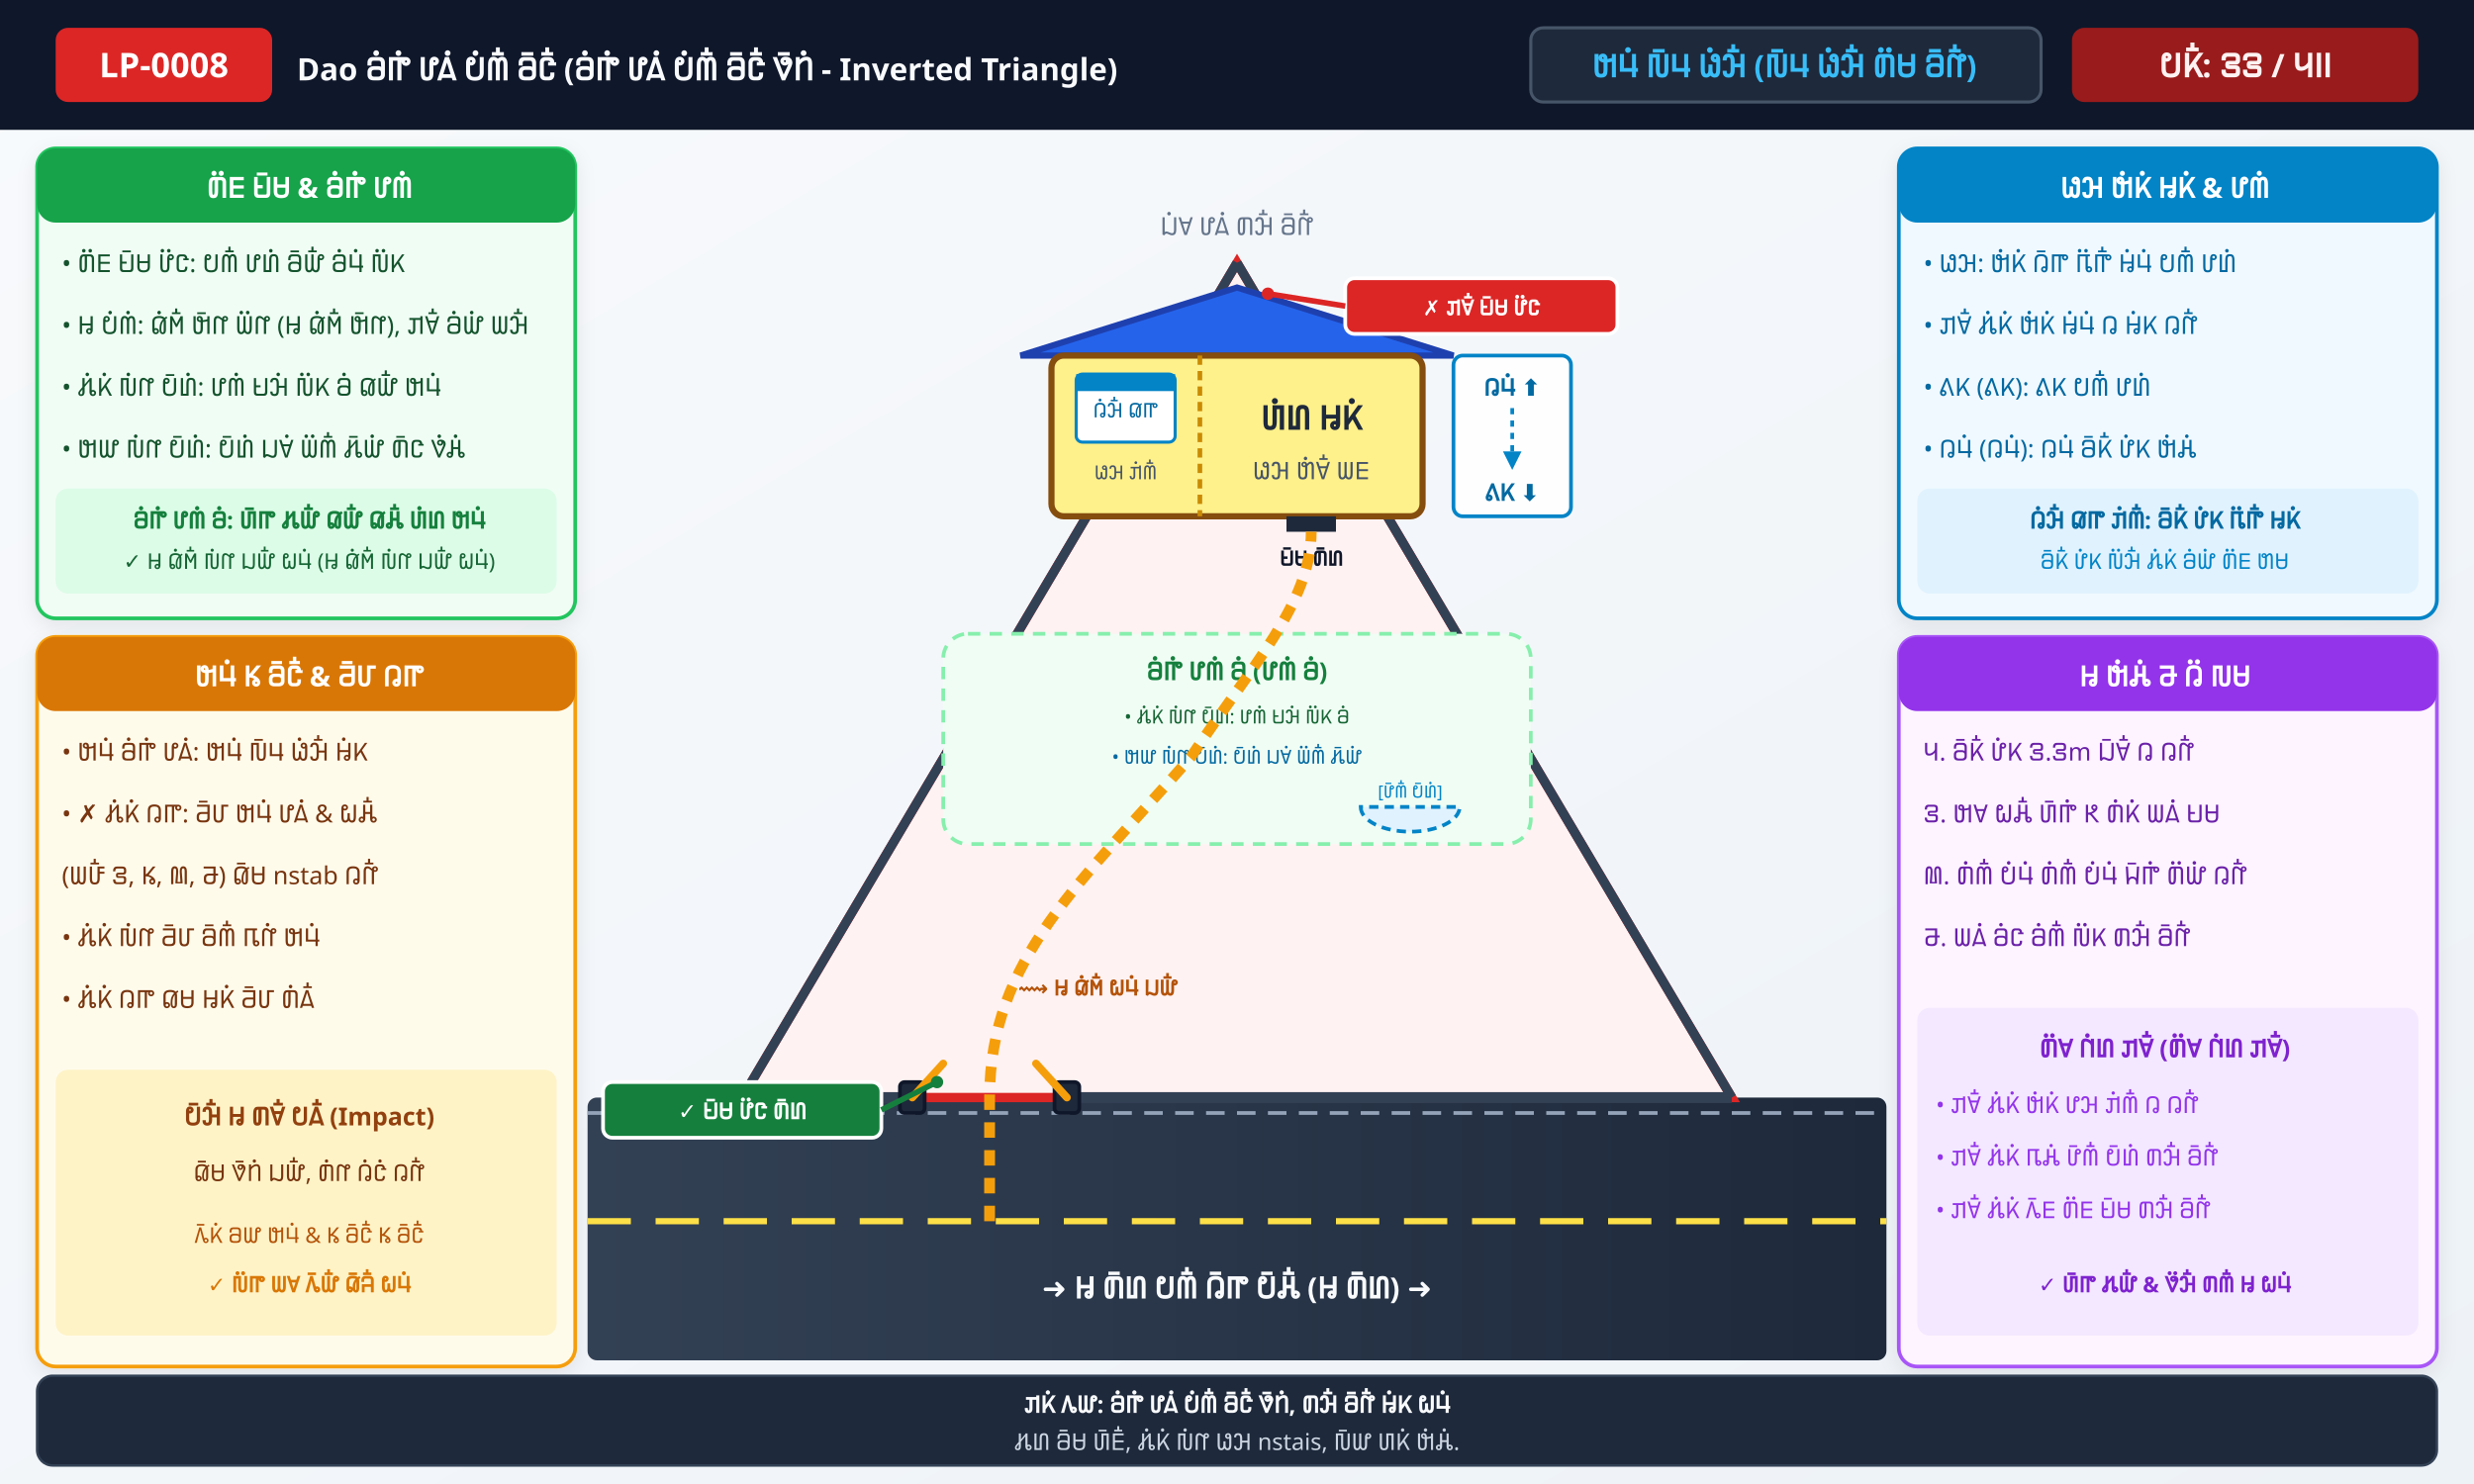
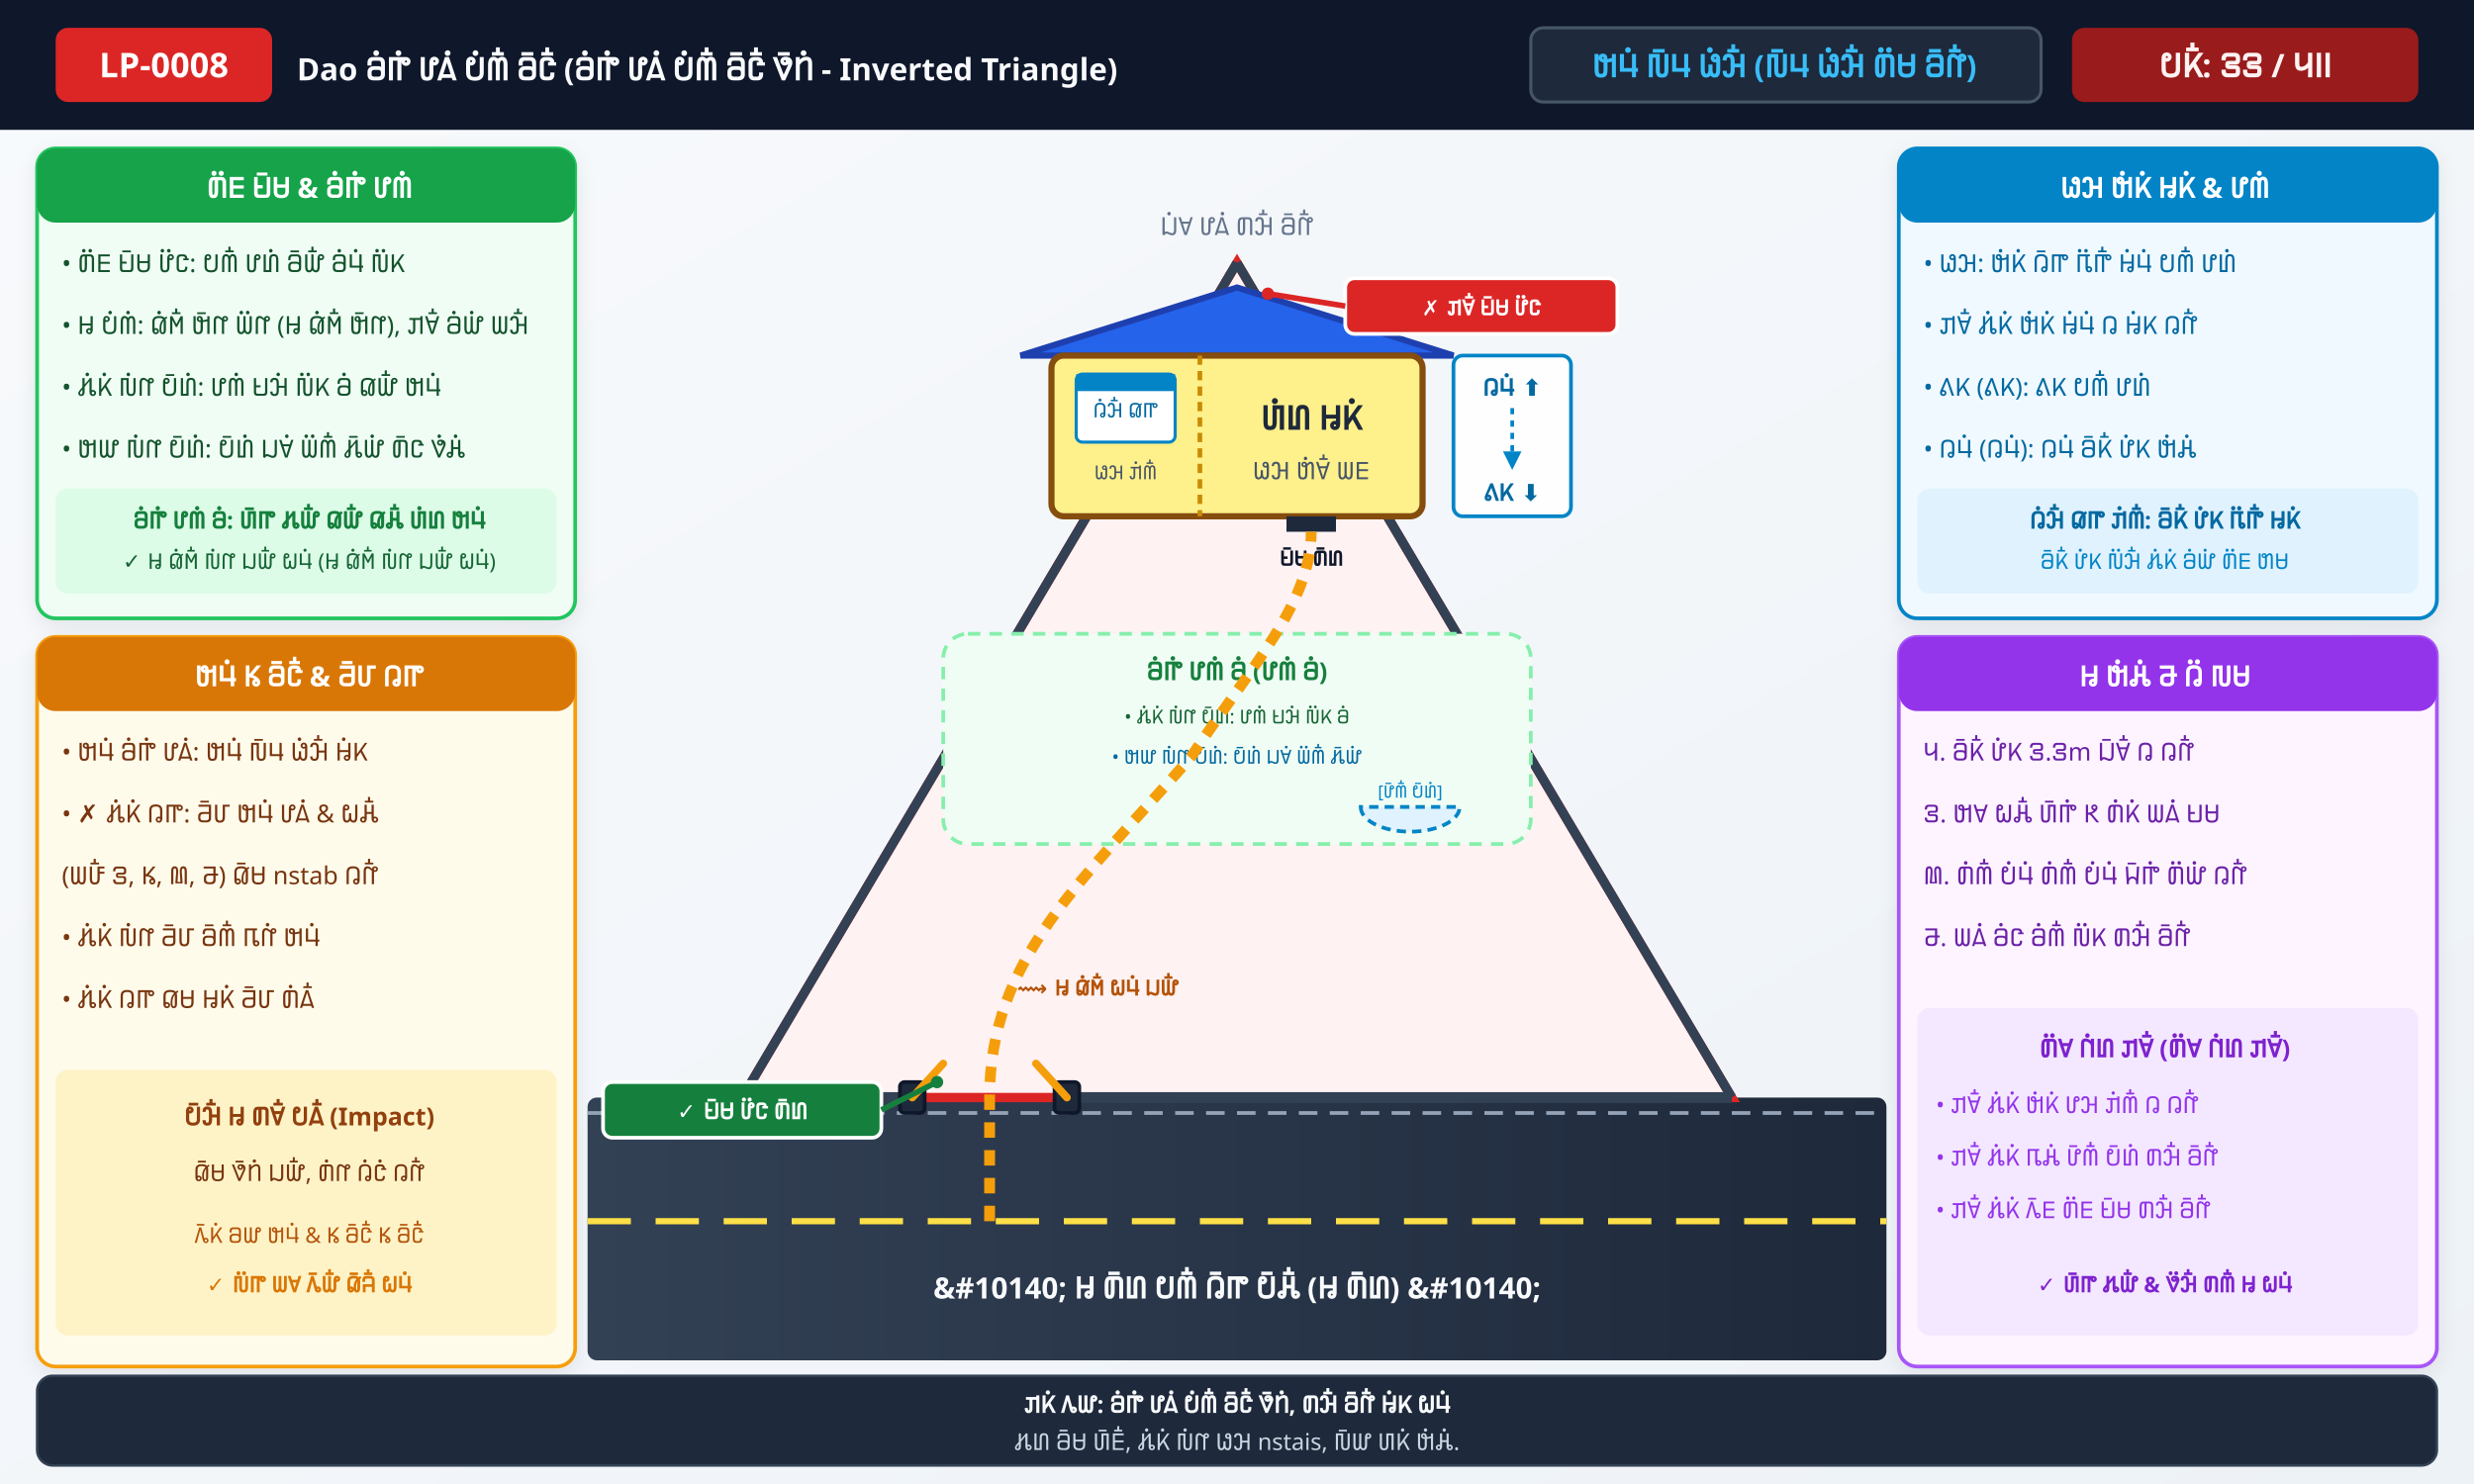
<svg xmlns="http://www.w3.org/2000/svg" viewBox="0 0 800 480" width="800" height="480">
  <defs>
    <linearGradient id="bgGrad" x1="0%" y1="0%" x2="100%" y2="100%">
      <stop offset="0%" stop-color="#F8FAFC" />
      <stop offset="100%" stop-color="#EDF2F7" />
    </linearGradient>
    <linearGradient id="roadGrad" x1="0%" y1="0%" x2="100%" y2="0%">
      <stop offset="0%" stop-color="#334155" />
      <stop offset="100%" stop-color="#1E293B" />
    </linearGradient>
    <filter id="shadow" x="-5%" y="-5%" width="110%" height="110%">
      <feDropShadow dx="0" dy="2" stdDeviation="3" flood-opacity="0.08" />
    </filter>
  </defs>
  <rect width="800" height="480" fill="url(#bgGrad)" />
  <rect x="0" y="0" width="800" height="42" fill="#0F172A" />
  <rect x="18" y="9" width="70" height="24" rx="4" fill="#DC2626" />
-   <text x="53" y="25" font-family="'Noto Sans Pahawh Hmong', sans-serif" font-weight="bold" font-size="11" fill="#FFFFFF" text-anchor="middle">LP-0008</text>
-   <text x="96" y="26" font-family="'Noto Sans Pahawh Hmong', sans-serif" font-weight="bold" font-size="10" fill="#F8FAFC">Dao 𖬖𖬰𖬟𖬰 𖬗𖬮𖬰 𖬈𖬰𖬪𖬵 𖬖𖬲𖬜𖬵 (𖬖𖬰𖬟𖬰 𖬗𖬮𖬰 𖬈𖬰𖬪𖬵 𖬖𖬲𖬜𖬵 𖬀𖬲𖬢𖬰 - Inverted Triangle)</text>
+   <text x="53" y="25" font-family="'Segoe UI', sans-serif" font-weight="bold" font-size="11" fill="#FFFFFF" text-anchor="middle">LP-0008</text>
+   <text x="96" y="26" font-family="'Noto Sans Lao', 'Segoe UI', sans-serif" font-weight="bold" font-size="10" fill="#F8FAFC">Dao 𖬖𖬰𖬟𖬰 𖬗𖬮𖬰 𖬈𖬰𖬪𖬵 𖬖𖬲𖬜𖬵 (𖬖𖬰𖬟𖬰 𖬗𖬮𖬰 𖬈𖬰𖬪𖬵 𖬖𖬲𖬜𖬵 𖬀𖬲𖬢𖬰 - Inverted Triangle)</text>
  <rect x="495" y="9" width="165" height="24" rx="4" fill="#1E293B" stroke="#475569" stroke-width="1" />
-   <text x="577" y="25" font-family="'Noto Sans Pahawh Hmong', sans-serif" font-weight="bold" font-size="10" fill="#38BDF8" text-anchor="middle">𖬓𖬥𖬰 𖬐𖬲𖬥 𖬏𖬰𖬧𖬵 (𖬐𖬲𖬥 𖬏𖬰𖬧𖬵 𖬒𖬶𖬡 𖬖𖬲𖬦𖬵)</text>
+   <text x="577" y="25" font-family="'Noto Sans Lao', 'Segoe UI', sans-serif" font-weight="bold" font-size="10" fill="#38BDF8" text-anchor="middle">𖬓𖬥𖬰 𖬐𖬲𖬥 𖬏𖬰𖬧𖬵 (𖬐𖬲𖬥 𖬏𖬰𖬧𖬵 𖬒𖬶𖬡 𖬖𖬲𖬦𖬵)</text>
  <rect x="670" y="9" width="112" height="24" rx="4" fill="#991B1B" />
-   <text x="726" y="25" font-family="'Noto Sans Pahawh Hmong', sans-serif" font-weight="bold" font-size="10.5" fill="#FEF2F2" text-anchor="middle">𖬈𖬝𖬵: 𖭒𖭒 / 𖭑𖭐𖭐</text>
+   <text x="726" y="25" font-family="'Noto Sans Lao', 'Segoe UI', sans-serif" font-weight="bold" font-size="10.5" fill="#FEF2F2" text-anchor="middle">𖬈𖬝𖬵: 𖭒𖭒 / 𖭑𖭐𖭐</text>
  <rect x="12" y="48" width="174" height="152" rx="6" fill="#F0FDF4" stroke="#22C55E" stroke-width="1.2" filter="url(#shadow)" />
  <rect x="12" y="48" width="174" height="24" rx="6" fill="#16A34A" />
-   <text x="100" y="64" font-family="'Noto Sans Pahawh Hmong', sans-serif" font-weight="bold" font-size="9" fill="#FFFFFF" text-anchor="middle">𖬒𖬶𖬣 𖬌𖬲𖬡 &amp; 𖬖𖬰𖬟𖬰 𖬗𖬪𖬰</text>
-   <text x="20" y="88" font-family="'Noto Sans Pahawh Hmong', sans-serif" font-size="8" fill="#14532D">• 𖬒𖬶𖬣 𖬌𖬲𖬡 𖬗𖬶𖬜: 𖬈𖬪𖬵 𖬗𖬞𖬰 𖬖𖬲𖬤𖬵 𖬖𖬰𖬥𖬰 𖬐𖬶𖬝</text>
-   <text x="20" y="108" font-family="'Noto Sans Pahawh Hmong', sans-serif" font-size="8" fill="#14532D">• 𖬉 𖬈𖬰𖬪𖬰: 𖬅𖬰𖬫𖬵 𖬓𖬲𖬦 𖬑𖬶𖬦 (𖬉 𖬅𖬰𖬫𖬵 𖬓𖬲𖬦), 𖬙𖬯𖬵 𖬖𖬰𖬤𖬰 𖬑𖬧𖬵</text>
-   <text x="20" y="128" font-family="'Noto Sans Pahawh Hmong', sans-serif" font-size="8" fill="#14532D">• 𖬃𖬰𖬝𖬰 𖬐𖬰𖬦 𖬈𖬲𖬞𖬰: 𖬗𖬪𖬰 𖬌𖬧𖬰 𖬐𖬶𖬝 𖬖𖬰 𖬅𖬤𖬵 𖬓𖬥𖬰</text>
-   <text x="20" y="148" font-family="'Noto Sans Pahawh Hmong', sans-serif" font-size="8" fill="#14532D">• 𖬓𖬤 𖬐𖬰𖬦 𖬈𖬲𖬞𖬰: 𖬈𖬲𖬞𖬰 𖬔𖬯𖬰 𖬑𖬶𖬪𖬵 𖬃𖬲𖬤𖬰 𖬒𖬲𖬜 𖬀𖬰𖬩𖬰</text>
+   <text x="100" y="64" font-family="'Noto Sans Lao', 'Segoe UI', sans-serif" font-weight="bold" font-size="9" fill="#FFFFFF" text-anchor="middle">𖬒𖬶𖬣 𖬌𖬲𖬡 &amp; 𖬖𖬰𖬟𖬰 𖬗𖬪𖬰</text>
+   <text x="20" y="88" font-family="'Noto Sans Lao', 'Segoe UI', sans-serif" font-size="8" fill="#14532D">• 𖬒𖬶𖬣 𖬌𖬲𖬡 𖬗𖬶𖬜: 𖬈𖬪𖬵 𖬗𖬞𖬰 𖬖𖬲𖬤𖬵 𖬖𖬰𖬥𖬰 𖬐𖬶𖬝</text>
+   <text x="20" y="108" font-family="'Noto Sans Lao', 'Segoe UI', sans-serif" font-size="8" fill="#14532D">• 𖬉 𖬈𖬰𖬪𖬰: 𖬅𖬰𖬫𖬵 𖬓𖬲𖬦 𖬑𖬶𖬦 (𖬉 𖬅𖬰𖬫𖬵 𖬓𖬲𖬦), 𖬙𖬯𖬵 𖬖𖬰𖬤𖬰 𖬑𖬧𖬵</text>
+   <text x="20" y="128" font-family="'Noto Sans Lao', 'Segoe UI', sans-serif" font-size="8" fill="#14532D">• 𖬃𖬰𖬝𖬰 𖬐𖬰𖬦 𖬈𖬲𖬞𖬰: 𖬗𖬪𖬰 𖬌𖬧𖬰 𖬐𖬶𖬝 𖬖𖬰 𖬅𖬤𖬵 𖬓𖬥𖬰</text>
+   <text x="20" y="148" font-family="'Noto Sans Lao', 'Segoe UI', sans-serif" font-size="8" fill="#14532D">• 𖬓𖬤 𖬐𖬰𖬦 𖬈𖬲𖬞𖬰: 𖬈𖬲𖬞𖬰 𖬔𖬯𖬰 𖬑𖬶𖬪𖬵 𖬃𖬲𖬤𖬰 𖬒𖬲𖬜 𖬀𖬰𖬩𖬰</text>
  <rect x="18" y="158" width="162" height="34" rx="4" fill="#DCFCE7" />
-   <text x="100" y="171" font-family="'Noto Sans Pahawh Hmong', sans-serif" font-weight="bold" font-size="7.5" fill="#15803D" text-anchor="middle">𖬖𖬰𖬟𖬰 𖬗𖬪𖬰 𖬖𖬰: 𖬆𖬲𖬟 𖬃𖬤𖬵 𖬅𖬤𖬵 𖬅𖬩𖬵 𖬆𖬰𖬞 𖬓𖬥𖬰</text>
-   <text x="100" y="184" font-family="'Noto Sans Pahawh Hmong', sans-serif" font-size="7" fill="#166534" text-anchor="middle">✓ 𖬉 𖬅𖬰𖬫𖬵 𖬐𖬰𖬦 𖬔𖬤𖬵 𖬍𖬥𖬰 (𖬉 𖬅𖬰𖬫𖬵 𖬐𖬰𖬦 𖬔𖬤𖬵 𖬍𖬥𖬰)</text>
+   <text x="100" y="171" font-family="'Noto Sans Lao', 'Segoe UI', sans-serif" font-weight="bold" font-size="7.5" fill="#15803D" text-anchor="middle">𖬖𖬰𖬟𖬰 𖬗𖬪𖬰 𖬖𖬰: 𖬆𖬲𖬟 𖬃𖬤𖬵 𖬅𖬤𖬵 𖬅𖬩𖬵 𖬆𖬰𖬞 𖬓𖬥𖬰</text>
+   <text x="100" y="184" font-family="'Noto Sans Lao', 'Segoe UI', sans-serif" font-size="7" fill="#166534" text-anchor="middle">✓ 𖬉 𖬅𖬰𖬫𖬵 𖬐𖬰𖬦 𖬔𖬤𖬵 𖬍𖬥𖬰 (𖬉 𖬅𖬰𖬫𖬵 𖬐𖬰𖬦 𖬔𖬤𖬵 𖬍𖬥𖬰)</text>
  <rect x="12" y="206" width="174" height="236" rx="6" fill="#FFFBEB" stroke="#F59E0B" stroke-width="1.2" filter="url(#shadow)" />
  <rect x="12" y="206" width="174" height="24" rx="6" fill="#D97706" />
-   <text x="100" y="222" font-family="'Noto Sans Pahawh Hmong', sans-serif" font-weight="bold" font-size="9" fill="#FFFFFF" text-anchor="middle">𖬓𖬥𖬰 𖭘 𖬖𖬲𖬜𖬵 &amp; 𖬁𖬲𖬬 𖬄𖬟</text>
-   <text x="20" y="246" font-family="'Noto Sans Pahawh Hmong', sans-serif" font-size="8" fill="#78350F">• 𖬓𖬥𖬰 𖬖𖬰𖬟𖬰 𖬗𖬮𖬰: 𖬓𖬥𖬰 𖬐𖬲𖬥 𖬏𖬰𖬧𖬵 𖬉𖬰𖬝</text>
-   <text x="20" y="266" font-family="'Noto Sans Pahawh Hmong', sans-serif" font-size="8" fill="#78350F">• ✗ 𖬃𖬰𖬝𖬰 𖬄𖬟: 𖬁𖬲𖬬 𖬓𖬥𖬰 𖬗𖬮𖬰 &amp; 𖬍𖬩𖬵</text>
-   <text x="20" y="286" font-family="'Noto Sans Pahawh Hmong', sans-serif" font-size="8" fill="#78350F">(𖬑𖬠𖬵 𖭒, 𖭘, 𖭓, 𖭔) 𖬅𖬲𖬡 nstab 𖬄𖬦𖬵</text>
-   <text x="20" y="306" font-family="'Noto Sans Pahawh Hmong', sans-serif" font-size="8" fill="#78350F">• 𖬃𖬰𖬝𖬰 𖬐𖬰𖬦 𖬁𖬲𖬬 𖬖𖬲𖬪𖬵 𖬎𖬦𖬰 𖬓𖬥𖬰</text>
-   <text x="20" y="326" font-family="'Noto Sans Pahawh Hmong', sans-serif" font-size="8" fill="#78350F">• 𖬃𖬰𖬝𖬰 𖬄𖬟 𖬅𖬡 𖬉𖬝𖬰 𖬁𖬲𖬬 𖬒𖬰𖬮𖬵</text>
+   <text x="100" y="222" font-family="'Noto Sans Lao', 'Segoe UI', sans-serif" font-weight="bold" font-size="9" fill="#FFFFFF" text-anchor="middle">𖬓𖬥𖬰 𖭘 𖬖𖬲𖬜𖬵 &amp; 𖬁𖬲𖬬 𖬄𖬟</text>
+   <text x="20" y="246" font-family="'Noto Sans Lao', 'Segoe UI', sans-serif" font-size="8" fill="#78350F">• 𖬓𖬥𖬰 𖬖𖬰𖬟𖬰 𖬗𖬮𖬰: 𖬓𖬥𖬰 𖬐𖬲𖬥 𖬏𖬰𖬧𖬵 𖬉𖬰𖬝</text>
+   <text x="20" y="266" font-family="'Noto Sans Lao', 'Segoe UI', sans-serif" font-size="8" fill="#78350F">• ✗ 𖬃𖬰𖬝𖬰 𖬄𖬟: 𖬁𖬲𖬬 𖬓𖬥𖬰 𖬗𖬮𖬰 &amp; 𖬍𖬩𖬵</text>
+   <text x="20" y="286" font-family="'Noto Sans Lao', 'Segoe UI', sans-serif" font-size="8" fill="#78350F">(𖬑𖬠𖬵 𖭒, 𖭘, 𖭓, 𖭔) 𖬅𖬲𖬡 nstab 𖬄𖬦𖬵</text>
+   <text x="20" y="306" font-family="'Noto Sans Lao', 'Segoe UI', sans-serif" font-size="8" fill="#78350F">• 𖬃𖬰𖬝𖬰 𖬐𖬰𖬦 𖬁𖬲𖬬 𖬖𖬲𖬪𖬵 𖬎𖬦𖬰 𖬓𖬥𖬰</text>
+   <text x="20" y="326" font-family="'Noto Sans Lao', 'Segoe UI', sans-serif" font-size="8" fill="#78350F">• 𖬃𖬰𖬝𖬰 𖬄𖬟 𖬅𖬡 𖬉𖬝𖬰 𖬁𖬲𖬬 𖬒𖬰𖬮𖬵</text>
  <rect x="18" y="346" width="162" height="86" rx="4" fill="#FEF3C7" />
-   <text x="100" y="364" font-family="'Noto Sans Pahawh Hmong', sans-serif" font-weight="bold" font-size="8" fill="#92400E" text-anchor="middle">𖬈𖬲𖬧𖬵 𖬉 𖬒𖬯𖬵 𖬈𖬮𖬵 (Impact)</text>
-   <text x="100" y="382" font-family="'Noto Sans Pahawh Hmong', sans-serif" font-size="7.5" fill="#78350F" text-anchor="middle">𖬅𖬲𖬡 𖬀𖬲𖬢𖬰 𖬔𖬤𖬵, 𖬒𖬰𖬦 𖬄𖬰𖬜𖬰 𖬄𖬦𖬵</text>
-   <text x="100" y="402" font-family="'Noto Sans Pahawh Hmong', sans-serif" font-size="7" fill="#B45309" text-anchor="middle">𖬂𖬲𖬝𖬰 𖬖𖬤 𖬓𖬥𖬰 &amp; 𖭘 𖬖𖬲𖬜𖬵 𖭘 𖬖𖬲𖬜𖬵</text>
-   <text x="100" y="418" font-family="'Noto Sans Pahawh Hmong', sans-serif" font-weight="bold" font-size="7" fill="#D97706" text-anchor="middle">✓ 𖬐𖬶𖬟 𖬑𖬯 𖬂𖬲𖬤𖬵 𖬅𖬲𖬨𖬵 𖬍𖬥𖬰</text>
+   <text x="100" y="364" font-family="'Noto Sans Lao', 'Segoe UI', sans-serif" font-weight="bold" font-size="8" fill="#92400E" text-anchor="middle">𖬈𖬲𖬧𖬵 𖬉 𖬒𖬯𖬵 𖬈𖬮𖬵 (Impact)</text>
+   <text x="100" y="382" font-family="'Noto Sans Lao', 'Segoe UI', sans-serif" font-size="7.5" fill="#78350F" text-anchor="middle">𖬅𖬲𖬡 𖬀𖬲𖬢𖬰 𖬔𖬤𖬵, 𖬒𖬰𖬦 𖬄𖬰𖬜𖬰 𖬄𖬦𖬵</text>
+   <text x="100" y="402" font-family="'Noto Sans Lao', 'Segoe UI', sans-serif" font-size="7" fill="#B45309" text-anchor="middle">𖬂𖬲𖬝𖬰 𖬖𖬤 𖬓𖬥𖬰 &amp; 𖭘 𖬖𖬲𖬜𖬵 𖭘 𖬖𖬲𖬜𖬵</text>
+   <text x="100" y="418" font-family="'Noto Sans Lao', 'Segoe UI', sans-serif" font-weight="bold" font-size="7" fill="#D97706" text-anchor="middle">✓ 𖬐𖬶𖬟 𖬑𖬯 𖬂𖬲𖬤𖬵 𖬅𖬲𖬨𖬵 𖬍𖬥𖬰</text>
  <rect x="614" y="48" width="174" height="152" rx="6" fill="#F0F9FF" stroke="#0284C7" stroke-width="1.2" filter="url(#shadow)" />
  <rect x="614" y="48" width="174" height="24" rx="6" fill="#0284C7" />
-   <text x="700" y="64" font-family="'Noto Sans Pahawh Hmong', sans-serif" font-weight="bold" font-size="9" fill="#FFFFFF" text-anchor="middle">𖬏𖬧 𖬓𖬰𖬝𖬰 𖬉𖬝𖬰 &amp; 𖬗𖬪𖬰</text>
-   <text x="622" y="88" font-family="'Noto Sans Pahawh Hmong', sans-serif" font-size="8" fill="#0369A1">• 𖬏𖬧: 𖬓𖬰𖬝𖬰 𖬄𖬲𖬟 𖬎𖬶𖬟𖬵 𖬉𖬰𖬥𖬰 𖬈𖬪𖬵 𖬗𖬞𖬰</text>
-   <text x="622" y="108" font-family="'Noto Sans Pahawh Hmong', sans-serif" font-size="8" fill="#0369A1">• 𖬙𖬯𖬵 𖬃𖬰𖬝𖬰 𖬓𖬰𖬝𖬰 𖬉𖬰𖬥𖬰 𖬄 𖬉𖬰𖬝 𖬄𖬦𖬵</text>
-   <text x="622" y="128" font-family="'Noto Sans Pahawh Hmong', sans-serif" font-size="8" fill="#0369A1">• 𖬕𖬝 (𖬕𖬝): 𖬕𖬝 𖬈𖬪𖬵 𖬗𖬞𖬰</text>
-   <text x="622" y="148" font-family="'Noto Sans Pahawh Hmong', sans-serif" font-size="8" fill="#0369A1">• 𖬄𖬥𖬰 (𖬄𖬥𖬰): 𖬄𖬥𖬰 𖬖𖬲𖬝𖬵 𖬗𖬰𖬝 𖬓𖬰𖬩𖬰</text>
+   <text x="700" y="64" font-family="'Noto Sans Lao', 'Segoe UI', sans-serif" font-weight="bold" font-size="9" fill="#FFFFFF" text-anchor="middle">𖬏𖬧 𖬓𖬰𖬝𖬰 𖬉𖬝𖬰 &amp; 𖬗𖬪𖬰</text>
+   <text x="622" y="88" font-family="'Noto Sans Lao', 'Segoe UI', sans-serif" font-size="8" fill="#0369A1">• 𖬏𖬧: 𖬓𖬰𖬝𖬰 𖬄𖬲𖬟 𖬎𖬶𖬟𖬵 𖬉𖬰𖬥𖬰 𖬈𖬪𖬵 𖬗𖬞𖬰</text>
+   <text x="622" y="108" font-family="'Noto Sans Lao', 'Segoe UI', sans-serif" font-size="8" fill="#0369A1">• 𖬙𖬯𖬵 𖬃𖬰𖬝𖬰 𖬓𖬰𖬝𖬰 𖬉𖬰𖬥𖬰 𖬄 𖬉𖬰𖬝 𖬄𖬦𖬵</text>
+   <text x="622" y="128" font-family="'Noto Sans Lao', 'Segoe UI', sans-serif" font-size="8" fill="#0369A1">• 𖬕𖬝 (𖬕𖬝): 𖬕𖬝 𖬈𖬪𖬵 𖬗𖬞𖬰</text>
+   <text x="622" y="148" font-family="'Noto Sans Lao', 'Segoe UI', sans-serif" font-size="8" fill="#0369A1">• 𖬄𖬥𖬰 (𖬄𖬥𖬰): 𖬄𖬥𖬰 𖬖𖬲𖬝𖬵 𖬗𖬰𖬝 𖬓𖬰𖬩𖬰</text>
  <rect x="620" y="158" width="162" height="34" rx="4" fill="#E0F2FE" />
-   <text x="700" y="171" font-family="'Noto Sans Pahawh Hmong', sans-serif" font-weight="bold" font-size="7.5" fill="#0369A1" text-anchor="middle">𖬄𖬰𖬧𖬵 𖬅𖬟 𖬙𖬰𖬪𖬵: 𖬖𖬲𖬝𖬵 𖬗𖬰𖬝 𖬎𖬶𖬟𖬵 𖬉𖬝𖬰</text>
-   <text x="700" y="184" font-family="'Noto Sans Pahawh Hmong', sans-serif" font-size="7" fill="#0284C7" text-anchor="middle">𖬖𖬲𖬝𖬵 𖬗𖬰𖬝 𖬐𖬶𖬧𖬵 𖬃𖬰𖬝𖬰 𖬖𖬰𖬤𖬰 𖬒𖬶𖬣 𖬋𖬡</text>
+   <text x="700" y="171" font-family="'Noto Sans Lao', 'Segoe UI', sans-serif" font-weight="bold" font-size="7.5" fill="#0369A1" text-anchor="middle">𖬄𖬰𖬧𖬵 𖬅𖬟 𖬙𖬰𖬪𖬵: 𖬖𖬲𖬝𖬵 𖬗𖬰𖬝 𖬎𖬶𖬟𖬵 𖬉𖬝𖬰</text>
+   <text x="700" y="184" font-family="'Noto Sans Lao', 'Segoe UI', sans-serif" font-size="7" fill="#0284C7" text-anchor="middle">𖬖𖬲𖬝𖬵 𖬗𖬰𖬝 𖬐𖬶𖬧𖬵 𖬃𖬰𖬝𖬰 𖬖𖬰𖬤𖬰 𖬒𖬶𖬣 𖬋𖬡</text>
  <rect x="614" y="206" width="174" height="236" rx="6" fill="#FDF4FF" stroke="#A855F7" stroke-width="1.2" filter="url(#shadow)" />
  <rect x="614" y="206" width="174" height="24" rx="6" fill="#9333EA" />
-   <text x="700" y="222" font-family="'Noto Sans Pahawh Hmong', sans-serif" font-weight="bold" font-size="9" fill="#FFFFFF" text-anchor="middle">𖬉 𖬓𖬰𖬩𖬰 𖭔 𖬄𖬶 𖬐𖬡</text>
-   <text x="622" y="246" font-family="'Noto Sans Pahawh Hmong', sans-serif" font-size="8" fill="#6B21A8">𖭑. 𖬖𖬲𖬝𖬵 𖬗𖬰𖬝 𖭒.𖭒m 𖬔𖬲𖬯𖬵 𖬄 𖬄𖬦𖬵</text>
-   <text x="622" y="266" font-family="'Noto Sans Pahawh Hmong', sans-serif" font-size="8" fill="#6B21A8">𖭒. 𖬓𖬯 𖬍𖬩𖬵 𖬆𖬲𖬟𖬰 𖭗 𖬒𖬰𖬝𖬰 𖬑𖬮𖬰 𖬌𖬡</text>
-   <text x="622" y="286" font-family="'Noto Sans Pahawh Hmong', sans-serif" font-size="8" fill="#6B21A8">𖭓. 𖬒𖬰𖬪𖬵 𖬈𖬰𖬥𖬰 𖬒𖬰𖬪𖬵 𖬈𖬰𖬥𖬰 𖬊𖬲𖬟𖬰 𖬒𖬶𖬤𖬰 𖬄𖬦𖬵</text>
-   <text x="622" y="306" font-family="'Noto Sans Pahawh Hmong', sans-serif" font-size="8" fill="#6B21A8">𖭔. 𖬑𖬮𖬰 𖬖𖬰𖬜 𖬖𖬰𖬪𖬵 𖬐𖬶𖬝 𖬒𖬧𖬵 𖬖𖬲𖬦𖬵</text>
+   <text x="700" y="222" font-family="'Noto Sans Lao', 'Segoe UI', sans-serif" font-weight="bold" font-size="9" fill="#FFFFFF" text-anchor="middle">𖬉 𖬓𖬰𖬩𖬰 𖭔 𖬄𖬶 𖬐𖬡</text>
+   <text x="622" y="246" font-family="'Noto Sans Lao', 'Segoe UI', sans-serif" font-size="8" fill="#6B21A8">𖭑. 𖬖𖬲𖬝𖬵 𖬗𖬰𖬝 𖭒.𖭒m 𖬔𖬲𖬯𖬵 𖬄 𖬄𖬦𖬵</text>
+   <text x="622" y="266" font-family="'Noto Sans Lao', 'Segoe UI', sans-serif" font-size="8" fill="#6B21A8">𖭒. 𖬓𖬯 𖬍𖬩𖬵 𖬆𖬲𖬟𖬰 𖭗 𖬒𖬰𖬝𖬰 𖬑𖬮𖬰 𖬌𖬡</text>
+   <text x="622" y="286" font-family="'Noto Sans Lao', 'Segoe UI', sans-serif" font-size="8" fill="#6B21A8">𖭓. 𖬒𖬰𖬪𖬵 𖬈𖬰𖬥𖬰 𖬒𖬰𖬪𖬵 𖬈𖬰𖬥𖬰 𖬊𖬲𖬟𖬰 𖬒𖬶𖬤𖬰 𖬄𖬦𖬵</text>
+   <text x="622" y="306" font-family="'Noto Sans Lao', 'Segoe UI', sans-serif" font-size="8" fill="#6B21A8">𖭔. 𖬑𖬮𖬰 𖬖𖬰𖬜 𖬖𖬰𖬪𖬵 𖬐𖬶𖬝 𖬒𖬧𖬵 𖬖𖬲𖬦𖬵</text>
  <rect x="620" y="326" width="162" height="106" rx="4" fill="#F3E8FF" />
-   <text x="700" y="342" font-family="'Noto Sans Pahawh Hmong', sans-serif" font-weight="bold" font-size="8" fill="#7E22CE" text-anchor="middle">𖬒𖬶𖬯 𖬇𖬰𖬞 𖬙𖬯𖬵 (𖬒𖬶𖬯 𖬇𖬰𖬞 𖬙𖬯𖬵)</text>
-   <text x="626" y="360" font-family="'Noto Sans Pahawh Hmong', sans-serif" font-size="7.5" fill="#9333EA">• 𖬙𖬯𖬵 𖬃𖬰𖬝𖬰 𖬓𖬰𖬝𖬰 𖬗𖬧 𖬙𖬰𖬪𖬵 𖬄 𖬄𖬦𖬵</text>
-   <text x="626" y="377" font-family="'Noto Sans Pahawh Hmong', sans-serif" font-size="7.5" fill="#9333EA">• 𖬙𖬯𖬵 𖬃𖬰𖬝𖬰 𖬎𖬩𖬰 𖬗𖬲𖬪𖬵 𖬈𖬲𖬞𖬰 𖬒𖬧𖬵 𖬖𖬲𖬦𖬵</text>
-   <text x="626" y="394" font-family="'Noto Sans Pahawh Hmong', sans-serif" font-size="7.5" fill="#9333EA">• 𖬙𖬯𖬵 𖬃𖬰𖬝𖬰 𖬂𖬲𖬣 𖬒𖬶𖬣 𖬌𖬲𖬡 𖬒𖬧𖬵 𖬖𖬲𖬦𖬵</text>
-   <text x="700" y="418" font-family="'Noto Sans Pahawh Hmong', sans-serif" font-weight="bold" font-size="7" fill="#7E22CE" text-anchor="middle">✓ 𖬆𖬲𖬟 𖬃𖬤𖬵 &amp; 𖬀𖬶𖬧𖬵 𖬒𖬪𖬵 𖬉 𖬍𖬥𖬰</text>
+   <text x="700" y="342" font-family="'Noto Sans Lao', 'Segoe UI', sans-serif" font-weight="bold" font-size="8" fill="#7E22CE" text-anchor="middle">𖬒𖬶𖬯 𖬇𖬰𖬞 𖬙𖬯𖬵 (𖬒𖬶𖬯 𖬇𖬰𖬞 𖬙𖬯𖬵)</text>
+   <text x="626" y="360" font-family="'Noto Sans Lao', 'Segoe UI', sans-serif" font-size="7.5" fill="#9333EA">• 𖬙𖬯𖬵 𖬃𖬰𖬝𖬰 𖬓𖬰𖬝𖬰 𖬗𖬧 𖬙𖬰𖬪𖬵 𖬄 𖬄𖬦𖬵</text>
+   <text x="626" y="377" font-family="'Noto Sans Lao', 'Segoe UI', sans-serif" font-size="7.5" fill="#9333EA">• 𖬙𖬯𖬵 𖬃𖬰𖬝𖬰 𖬎𖬩𖬰 𖬗𖬲𖬪𖬵 𖬈𖬲𖬞𖬰 𖬒𖬧𖬵 𖬖𖬲𖬦𖬵</text>
+   <text x="626" y="394" font-family="'Noto Sans Lao', 'Segoe UI', sans-serif" font-size="7.5" fill="#9333EA">• 𖬙𖬯𖬵 𖬃𖬰𖬝𖬰 𖬂𖬲𖬣 𖬒𖬶𖬣 𖬌𖬲𖬡 𖬒𖬧𖬵 𖬖𖬲𖬦𖬵</text>
+   <text x="700" y="418" font-family="'Noto Sans Lao', 'Segoe UI', sans-serif" font-weight="bold" font-size="7" fill="#7E22CE" text-anchor="middle">✓ 𖬆𖬲𖬟 𖬃𖬤𖬵 &amp; 𖬀𖬶𖬧𖬵 𖬒𖬪𖬵 𖬉 𖬍𖬥𖬰</text>
  <rect x="190" y="355" width="420" height="85" fill="url(#roadGrad)" rx="3" />
  <line x1="190" y1="395" x2="610" y2="395" stroke="#FDE047" stroke-width="2" stroke-dasharray="14,8" />
  <line x1="190" y1="360" x2="610" y2="360" stroke="#94A3B8" stroke-width="1.2" stroke-dasharray="6,4" />
-   <text x="400" y="420" font-family="'Noto Sans Pahawh Hmong', sans-serif" font-weight="bold" font-size="9.5" fill="#F8FAFC" text-anchor="middle">➜ 𖬉 𖬒𖬲𖬞 𖬈𖬪𖬵 𖬄𖬲𖬟 𖬈𖬲𖬩𖬵 (𖬉 𖬒𖬲𖬞) ➜</text>
+   <text x="400" y="420" font-family="'Noto Sans Lao', 'Segoe UI', sans-serif" font-weight="bold" font-size="9.5" fill="#F8FAFC" text-anchor="middle">&amp;#10140; 𖬉 𖬒𖬲𖬞 𖬈𖬪𖬵 𖬄𖬲𖬟 𖬈𖬲𖬩𖬵 (𖬉 𖬒𖬲𖬞) &amp;#10140;</text>
  <g>
-     <text x="400" y="76" font-family="'Noto Sans Pahawh Hmong', sans-serif" font-size="8" fill="#64748B" text-anchor="middle">𖬔𖬰𖬯 𖬗𖬮𖬰 𖬒𖬧𖬵 𖬖𖬲𖬦𖬵</text>
+     <text x="400" y="76" font-family="'Noto Sans Lao', 'Segoe UI', sans-serif" font-size="8" fill="#64748B" text-anchor="middle">𖬔𖬰𖬯 𖬗𖬮𖬰 𖬒𖬧𖬵 𖬖𖬲𖬦𖬵</text>
    <polygon points="400,85 560,355 240,355" fill="#FEF2F2" stroke="#DC2626" stroke-width="3" />
    <line x1="400" y1="85" x2="240" y2="355" stroke="#334155" stroke-width="3" />
    <line x1="400" y1="85" x2="560" y2="355" stroke="#334155" stroke-width="3" />
    <polygon points="330,115 400,93 470,115" fill="#2563EB" stroke="#1E40AF" stroke-width="2" />
    <rect x="340" y="115" width="120" height="52" fill="#FEF08A" stroke="#854D0E" stroke-width="2" rx="4" />
    <line x1="388" y1="115" x2="388" y2="167" stroke="#CA8A04" stroke-width="1.5" stroke-dasharray="3,2" />
    <rect x="348" y="121" width="32" height="22" rx="2" fill="#FFFFFF" stroke="#0284C7" stroke-width="1" />
    <rect x="348" y="121" width="32" height="5.5" fill="#0284C7" />
-     <text x="364" y="135" font-family="'Noto Sans Pahawh Hmong', sans-serif" font-size="6.5" fill="#0369A1" text-anchor="middle">𖬄𖬰𖬧𖬵 𖬅𖬟</text>
-     <text x="364" y="155" font-family="'Noto Sans Pahawh Hmong', sans-serif" font-size="6.2" fill="#475569" text-anchor="middle">𖬏𖬧 𖬙𖬰𖬪𖬵</text>
-     <text x="424" y="139" font-family="'Noto Sans Pahawh Hmong', sans-serif" font-weight="bold" font-size="10.5" fill="#1E293B" text-anchor="middle">𖬆𖬰𖬞 𖬉𖬝𖬰</text>
-     <text x="424" y="155" font-family="'Noto Sans Pahawh Hmong', sans-serif" font-size="7.8" fill="#475569" text-anchor="middle">𖬏𖬧 𖬋𖬰𖬯𖬵 𖬑𖬣</text>
+     <text x="364" y="135" font-family="'Noto Sans Lao', 'Segoe UI', sans-serif" font-size="6.5" fill="#0369A1" text-anchor="middle">𖬄𖬰𖬧𖬵 𖬅𖬟</text>
+     <text x="364" y="155" font-family="'Noto Sans Lao', 'Segoe UI', sans-serif" font-size="6.2" fill="#475569" text-anchor="middle">𖬏𖬧 𖬙𖬰𖬪𖬵</text>
+     <text x="424" y="139" font-family="'Noto Sans Lao', 'Segoe UI', sans-serif" font-weight="bold" font-size="10.5" fill="#1E293B" text-anchor="middle">𖬆𖬰𖬞 𖬉𖬝𖬰</text>
+     <text x="424" y="155" font-family="'Noto Sans Lao', 'Segoe UI', sans-serif" font-size="7.8" fill="#475569" text-anchor="middle">𖬏𖬧 𖬋𖬰𖬯𖬵 𖬑𖬣</text>
    <rect x="416" y="167" width="16" height="5" fill="#1E293B" />
-     <text x="424" y="183" font-family="'Noto Sans Pahawh Hmong', sans-serif" font-weight="bold" font-size="6.5" fill="#0F172A" text-anchor="middle">𖬌𖬲𖬡 𖬒𖬲𖬞</text>
+     <text x="424" y="183" font-family="'Noto Sans Lao', 'Segoe UI', sans-serif" font-weight="bold" font-size="6.5" fill="#0F172A" text-anchor="middle">𖬌𖬲𖬡 𖬒𖬲𖬞</text>
    <g transform="translate(470, 115)">
      <rect x="0" y="0" width="38" height="52" rx="3" fill="#FFFFFF" fill-opacity="0.92" stroke="#0284C7" stroke-width="1.2" />
-       <text x="19" y="13" font-family="'Noto Sans Pahawh Hmong', sans-serif" font-weight="bold" font-size="7.5" fill="#0369A1" text-anchor="middle">𖬄𖬥𖬰 ⬆</text>
+       <text x="19" y="13" font-family="'Segoe UI', sans-serif" font-weight="bold" font-size="7.5" fill="#0369A1" text-anchor="middle">𖬄𖬥𖬰 ⬆</text>
      <line x1="19" y1="17" x2="19" y2="35" stroke="#0284C7" stroke-width="1.2" stroke-dasharray="2,2" />
      <polygon points="19,37 16,31 22,31" fill="#0284C7" />
-       <text x="19" y="47" font-family="'Noto Sans Pahawh Hmong', sans-serif" font-weight="bold" font-size="7.5" fill="#0369A1" text-anchor="middle">𖬕𖬝 ⬇</text>
+       <text x="19" y="47" font-family="'Segoe UI', sans-serif" font-weight="bold" font-size="7.5" fill="#0369A1" text-anchor="middle">𖬕𖬝 ⬇</text>
    </g>
    <rect x="305" y="205" width="190" height="68" rx="8" fill="#F0FDF4" stroke="#86EFAC" stroke-width="1.2" stroke-dasharray="4,3" />
-     <text x="400" y="220" font-family="'Noto Sans Pahawh Hmong', sans-serif" font-weight="bold" font-size="8" fill="#15803D" text-anchor="middle">𖬖𖬰𖬟𖬰 𖬗𖬪𖬰 𖬖𖬰 (𖬗𖬪𖬰 𖬖𖬰)</text>
-     <text x="400" y="234" font-family="'Noto Sans Pahawh Hmong', sans-serif" font-size="6.2" fill="#166534" text-anchor="middle">• 𖬃𖬰𖬝𖬰 𖬐𖬰𖬦 𖬈𖬲𖬞𖬰: 𖬗𖬪𖬰 𖬌𖬧𖬰 𖬐𖬶𖬝 𖬖𖬰</text>
-     <text x="400" y="247" font-family="'Noto Sans Pahawh Hmong', sans-serif" font-size="6.2" fill="#0369A1" text-anchor="middle">• 𖬓𖬤 𖬐𖬰𖬦 𖬈𖬲𖬞𖬰: 𖬈𖬲𖬞𖬰 𖬔𖬯𖬰 𖬑𖬶𖬪𖬵 𖬃𖬲𖬤𖬰</text>
+     <text x="400" y="220" font-family="'Noto Sans Lao', 'Segoe UI', sans-serif" font-weight="bold" font-size="8" fill="#15803D" text-anchor="middle">𖬖𖬰𖬟𖬰 𖬗𖬪𖬰 𖬖𖬰 (𖬗𖬪𖬰 𖬖𖬰)</text>
+     <text x="400" y="234" font-family="'Noto Sans Lao', 'Segoe UI', sans-serif" font-size="6.2" fill="#166534" text-anchor="middle">• 𖬃𖬰𖬝𖬰 𖬐𖬰𖬦 𖬈𖬲𖬞𖬰: 𖬗𖬪𖬰 𖬌𖬧𖬰 𖬐𖬶𖬝 𖬖𖬰</text>
+     <text x="400" y="247" font-family="'Noto Sans Lao', 'Segoe UI', sans-serif" font-size="6.2" fill="#0369A1" text-anchor="middle">• 𖬓𖬤 𖬐𖬰𖬦 𖬈𖬲𖬞𖬰: 𖬈𖬲𖬞𖬰 𖬔𖬯𖬰 𖬑𖬶𖬪𖬵 𖬃𖬲𖬤𖬰</text>
    <path d="M 440 261 A 16 8 0 0 0 472 261 Z" fill="#E0F2FE" stroke="#0284C7" stroke-width="1.2" stroke-dasharray="3,2" />
-     <text x="456" y="258" font-family="'Noto Sans Pahawh Hmong', sans-serif" font-size="5.5" fill="#0284C7" text-anchor="middle">[𖬗𖬲𖬪𖬵 𖬈𖬲𖬞𖬰]</text>
+     <text x="456" y="258" font-family="'Noto Sans Lao', 'Segoe UI', sans-serif" font-size="5.5" fill="#0284C7" text-anchor="middle">[𖬗𖬲𖬪𖬵 𖬈𖬲𖬞𖬰]</text>
    <line x1="240" y1="355" x2="295" y2="355" stroke="#334155" stroke-width="3.5" />
    <line x1="345" y1="355" x2="560" y2="355" stroke="#334155" stroke-width="3.5" />
    <rect x="291" y="350" width="8" height="10" rx="1.5" fill="#1E293B" stroke="#0F172A" stroke-width="1.2" />
    <rect x="341" y="350" width="8" height="10" rx="1.5" fill="#1E293B" stroke="#0F172A" stroke-width="1.2" />
    <line x1="295" y1="355" x2="305" y2="344" stroke="#F59E0B" stroke-width="2.5" stroke-linecap="round" />
    <line x1="345" y1="355" x2="335" y2="344" stroke="#F59E0B" stroke-width="2.5" stroke-linecap="round" />
    <path d="M 320 395 L 320 355 C 320 310 350 285 385 245 C 405 215 424 195 424 172" fill="none" stroke="#F59E0B" stroke-width="3.5" stroke-dasharray="5,4" />
-     <text x="355" y="322" font-family="'Noto Sans Pahawh Hmong', sans-serif" font-weight="bold" font-size="6.8" fill="#B45309" text-anchor="middle">⟿ 𖬉 𖬅𖬰𖬫𖬵 𖬍𖬥𖬰 𖬔𖬤𖬵</text>
+     <text x="355" y="322" font-family="'Noto Sans Lao', 'Segoe UI', sans-serif" font-weight="bold" font-size="6.8" fill="#B45309" text-anchor="middle">⟿ 𖬉 𖬅𖬰𖬫𖬵 𖬍𖬥𖬰 𖬔𖬤𖬵</text>
    <g transform="translate(195, 350)">
      <rect x="0" y="0" width="90" height="18" rx="3" fill="#15803D" stroke="#FFFFFF" stroke-width="1.2" />
-       <text x="45" y="12" font-family="'Noto Sans Pahawh Hmong', sans-serif" font-weight="bold" font-size="7.2" fill="#FFFFFF" text-anchor="middle">✓ 𖬌𖬲𖬡 𖬗𖬶𖬜 𖬒𖬲𖬞</text>
+       <text x="45" y="12" font-family="'Noto Sans Lao', 'Segoe UI', sans-serif" font-weight="bold" font-size="7.2" fill="#FFFFFF" text-anchor="middle">✓ 𖬌𖬲𖬡 𖬗𖬶𖬜 𖬒𖬲𖬞</text>
      <line x1="90" y1="9" x2="108" y2="0" stroke="#15803D" stroke-width="1.8" />
      <circle cx="108" cy="0" r="2" fill="#15803D" />
    </g>
    <g transform="translate(435, 90)">
      <rect x="0" y="0" width="88" height="18" rx="3" fill="#DC2626" stroke="#FFFFFF" stroke-width="1.2" />
-       <text x="44" y="12" font-family="'Noto Sans Pahawh Hmong', sans-serif" font-weight="bold" font-size="6.8" fill="#FFFFFF" text-anchor="middle">✗ 𖬙𖬯𖬵 𖬌𖬲𖬡 𖬗𖬶𖬜</text>
+       <text x="44" y="12" font-family="'Noto Sans Lao', 'Segoe UI', sans-serif" font-weight="bold" font-size="6.8" fill="#FFFFFF" text-anchor="middle">✗ 𖬙𖬯𖬵 𖬌𖬲𖬡 𖬗𖬶𖬜</text>
      <line x1="0" y1="9" x2="-25" y2="5" stroke="#DC2626" stroke-width="1.8" />
      <circle cx="-25" cy="5" r="2" fill="#DC2626" />
    </g>
  </g>
  <rect x="12" y="445" width="776" height="29" rx="5" fill="#1E293B" stroke="#334155" stroke-width="0.8" />
-   <text x="400" y="457" font-family="'Noto Sans Pahawh Hmong', sans-serif" font-weight="bold" font-size="7.5" fill="#F8FAFC" text-anchor="middle">𖬙𖬝𖬰 𖬂𖬤: 𖬖𖬰𖬟𖬰 𖬗𖬮𖬰 𖬈𖬰𖬪𖬵 𖬖𖬲𖬜𖬵 𖬀𖬲𖬢𖬰, 𖬒𖬧𖬵 𖬖𖬲𖬦𖬵 𖬉𖬰𖬝 𖬍𖬥𖬰</text>
-   <text x="400" y="469" font-family="'Noto Sans Pahawh Hmong', sans-serif" font-size="7.5" fill="#CBD5E1" text-anchor="middle">𖬃𖬞 𖬖𖬲𖬡 𖬆𖬲𖬣𖬵, 𖬃𖬰𖬝𖬰 𖬐𖬰𖬦 𖬏𖬧 nstais, 𖬐𖬲𖬤 𖬆𖬝𖬰 𖬓𖬰𖬩𖬰.</text>
+   <text x="400" y="457" font-family="'Noto Sans Lao', 'Segoe UI', sans-serif" font-weight="bold" font-size="7.5" fill="#F8FAFC" text-anchor="middle">𖬙𖬝𖬰 𖬂𖬤: 𖬖𖬰𖬟𖬰 𖬗𖬮𖬰 𖬈𖬰𖬪𖬵 𖬖𖬲𖬜𖬵 𖬀𖬲𖬢𖬰, 𖬒𖬧𖬵 𖬖𖬲𖬦𖬵 𖬉𖬰𖬝 𖬍𖬥𖬰</text>
+   <text x="400" y="469" font-family="'Noto Sans Lao', 'Segoe UI', sans-serif" font-size="7.5" fill="#CBD5E1" text-anchor="middle">𖬃𖬞 𖬖𖬲𖬡 𖬆𖬲𖬣𖬵, 𖬃𖬰𖬝𖬰 𖬐𖬰𖬦 𖬏𖬧 nstais, 𖬐𖬲𖬤 𖬆𖬝𖬰 𖬓𖬰𖬩𖬰.</text>
</svg>
